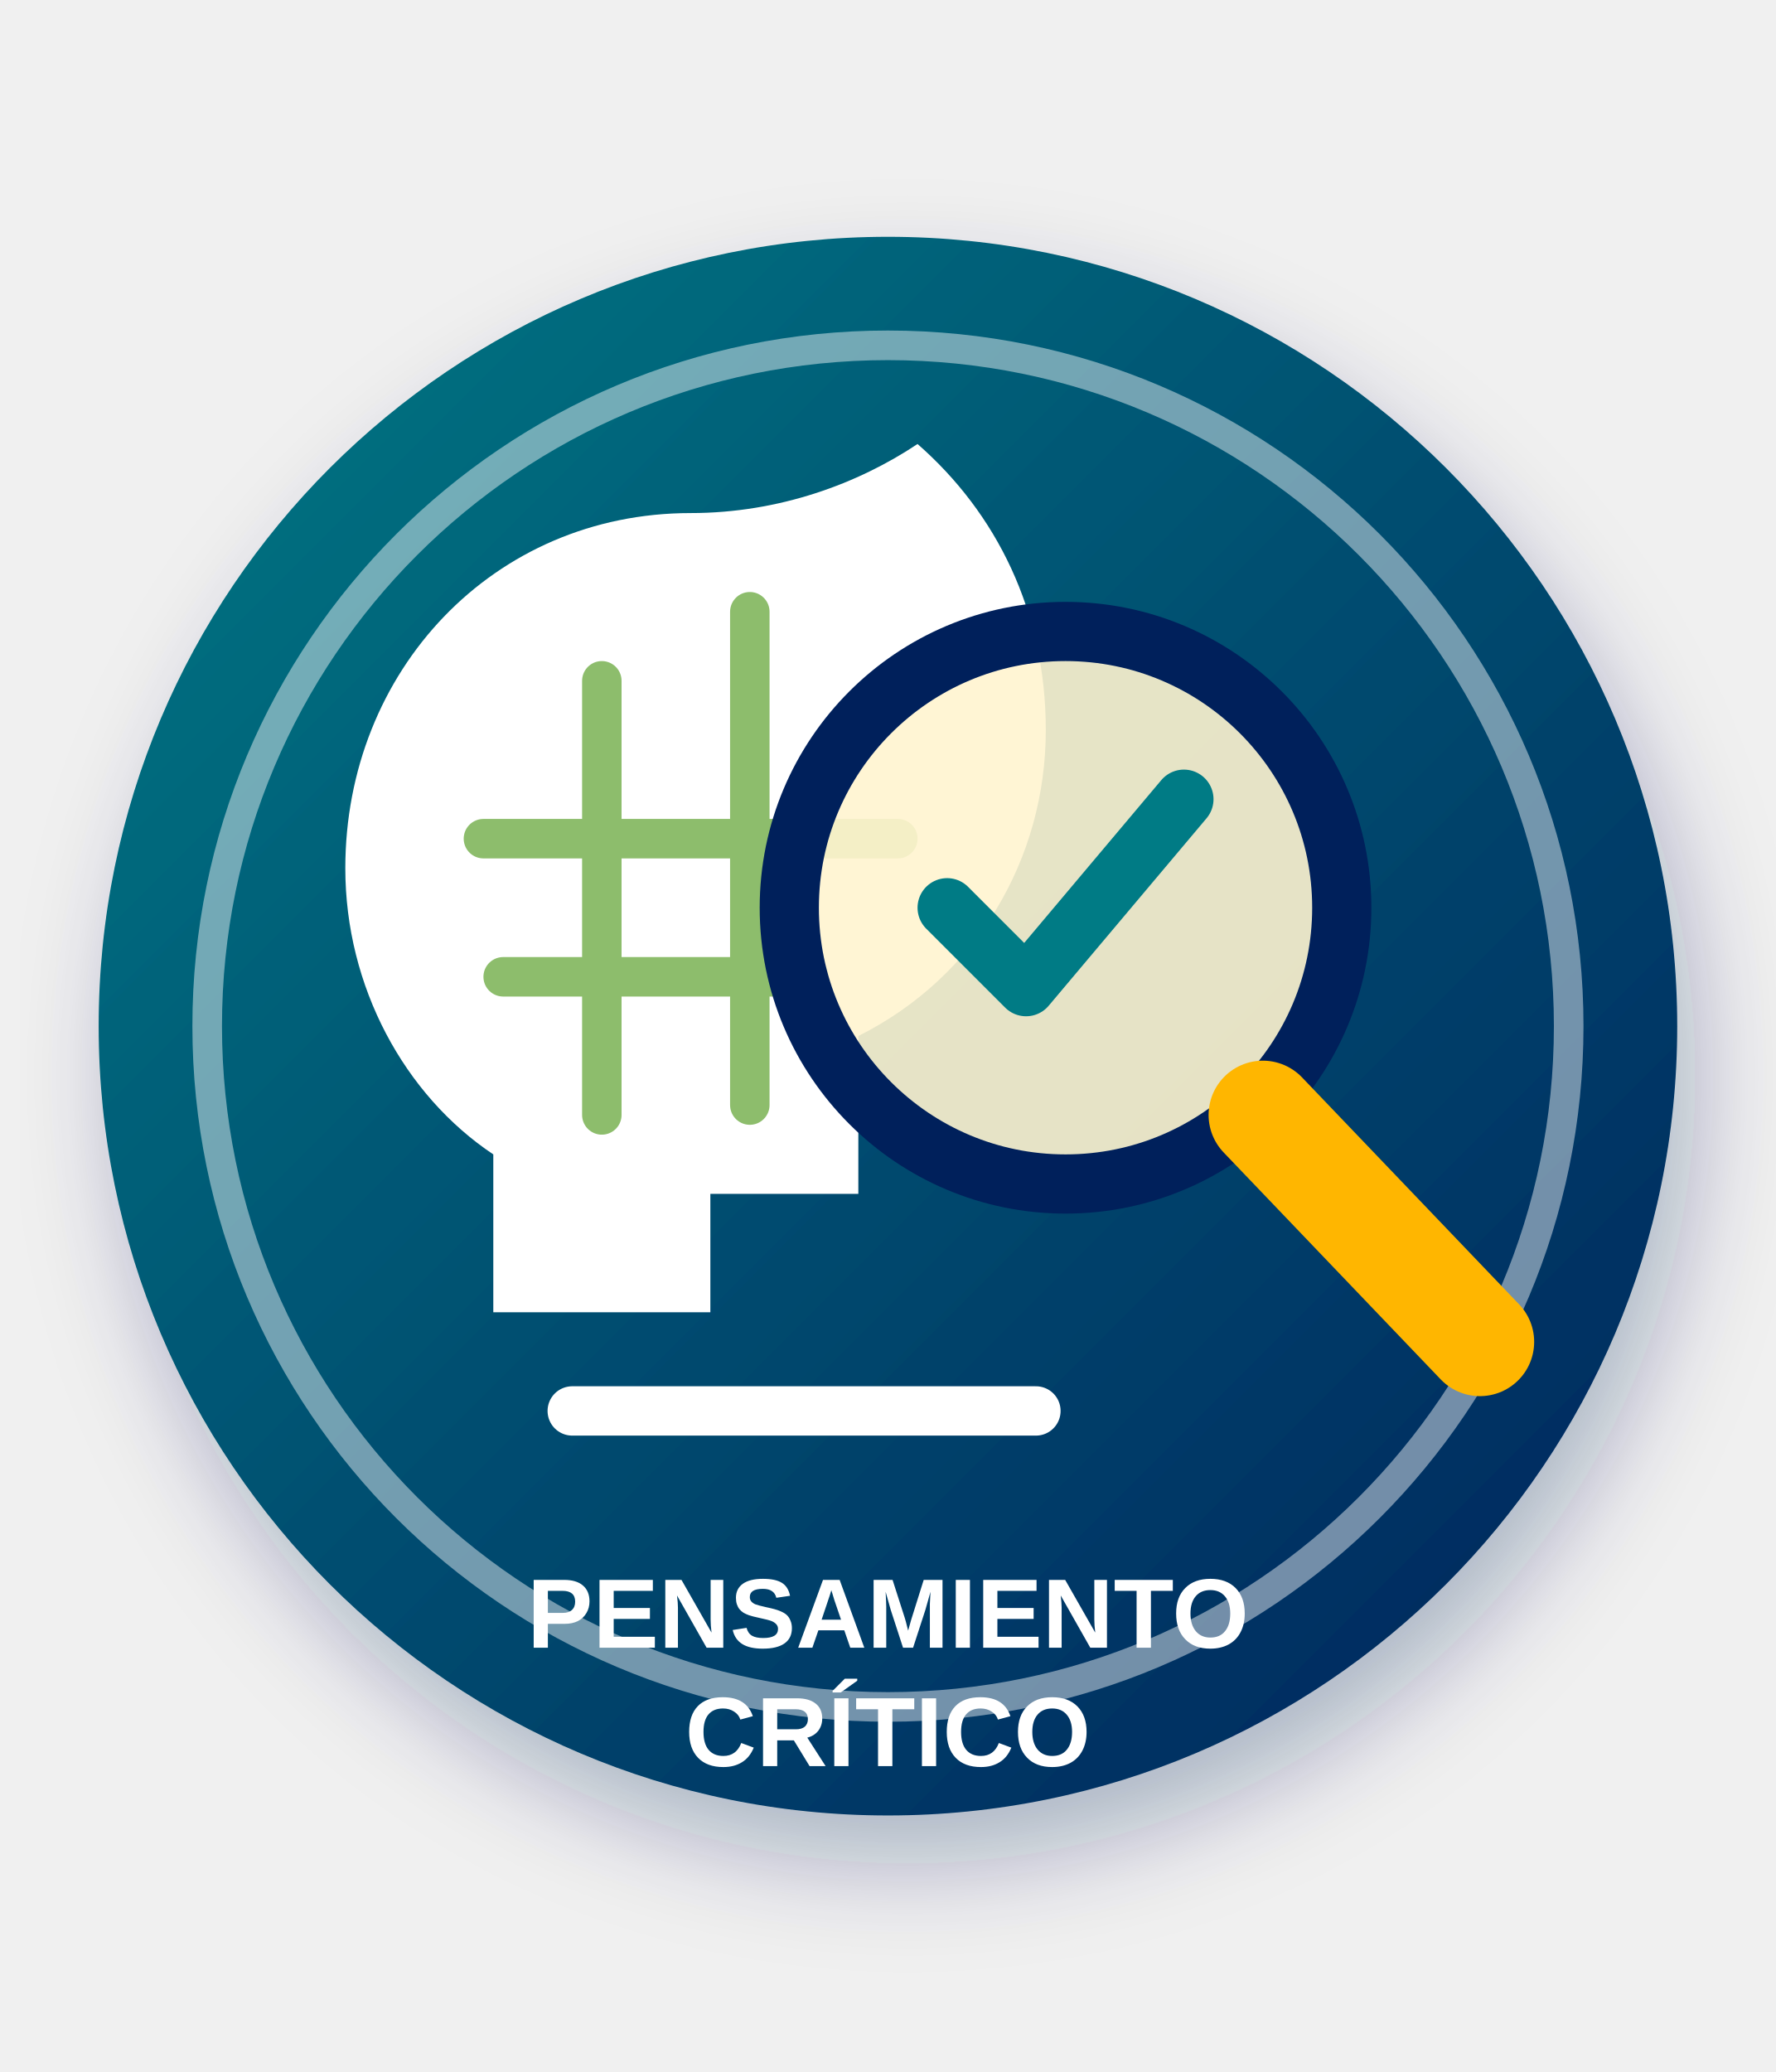
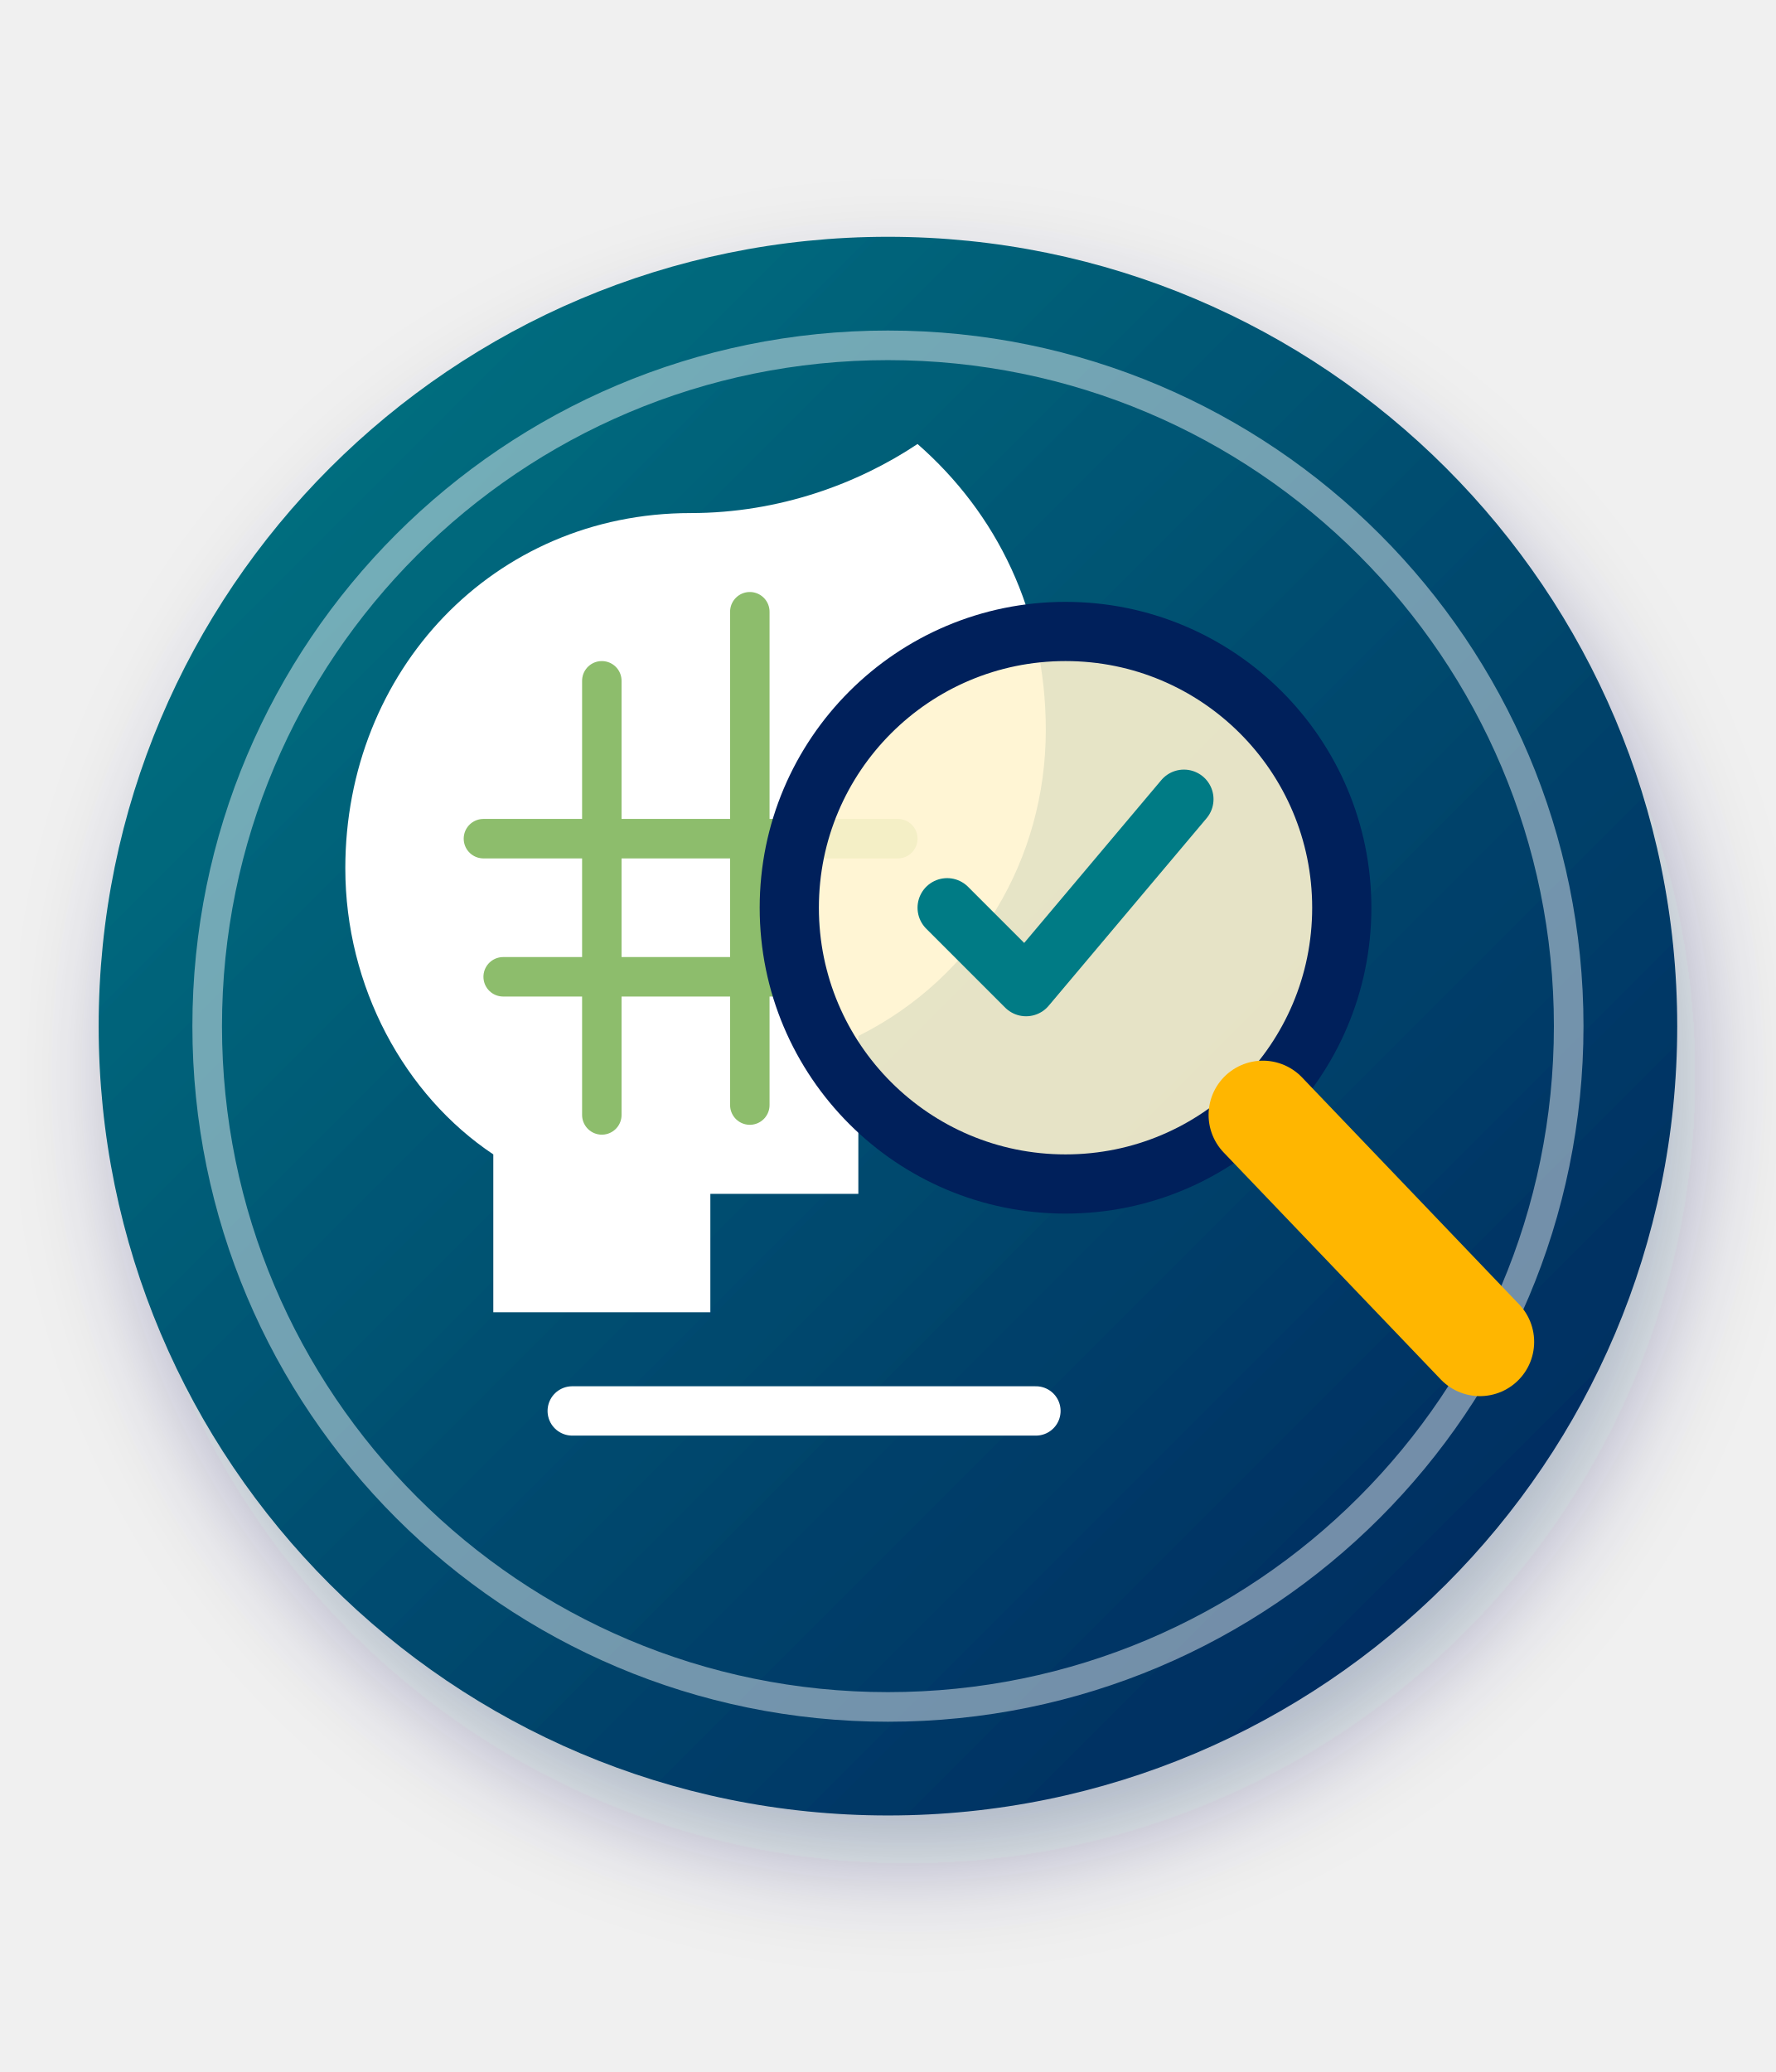
<svg xmlns="http://www.w3.org/2000/svg" viewBox="0 0 180 210" role="img" aria-labelledby="t d">
  <defs>
    <linearGradient id="g" x2="1" y2="1">
      <stop stop-color="#007b85" />
      <stop offset="1" stop-color="#00205b" />
    </linearGradient>
    <filter id="s">
      <feDropShadow dy="5" stdDeviation="5" flood-color="#00205b" flood-opacity=".28" />
    </filter>
  </defs>
  <circle cx="90" cy="104" r="80" fill="url(#g)" filter="url(#s)" />
  <circle cx="90" cy="104" r="69" fill="none" stroke="#fff" stroke-opacity=".45" stroke-width="3" />
  <path d="M70 52c-20 0-35 16-35 36 0 12 6 23 15 29v16h22v-12h15v-16c12-6 19-18 19-31 0-12-5-22-13-29-6 4-14 7-23 7z" fill="#fff" />
  <path d="M49 85h42M51 99h31M61 69v44M76 62v50" stroke="#70ad47" stroke-width="4" stroke-linecap="round" opacity=".8" />
  <circle cx="108" cy="92" r="28" fill="#fff4cf" fill-opacity=".9" stroke="#00205b" stroke-width="6" />
  <path d="M128 113l22 23" stroke="#ffb600" stroke-width="11" stroke-linecap="round" />
  <path d="M96 92l8 8 16-19" fill="none" stroke="#007b85" stroke-width="6" stroke-linecap="round" stroke-linejoin="round" />
  <path d="M58 143h47" stroke="#fff" stroke-width="5" stroke-linecap="round" />
-   <text x="90" y="167" text-anchor="middle" font-family="Arial,sans-serif" font-size="10" font-weight="900" fill="#fff">PENSAMIENTO</text>
-   <text x="90" y="179" text-anchor="middle" font-family="Arial,sans-serif" font-size="10" font-weight="900" fill="#fff">CRÍTICO</text>
</svg>
